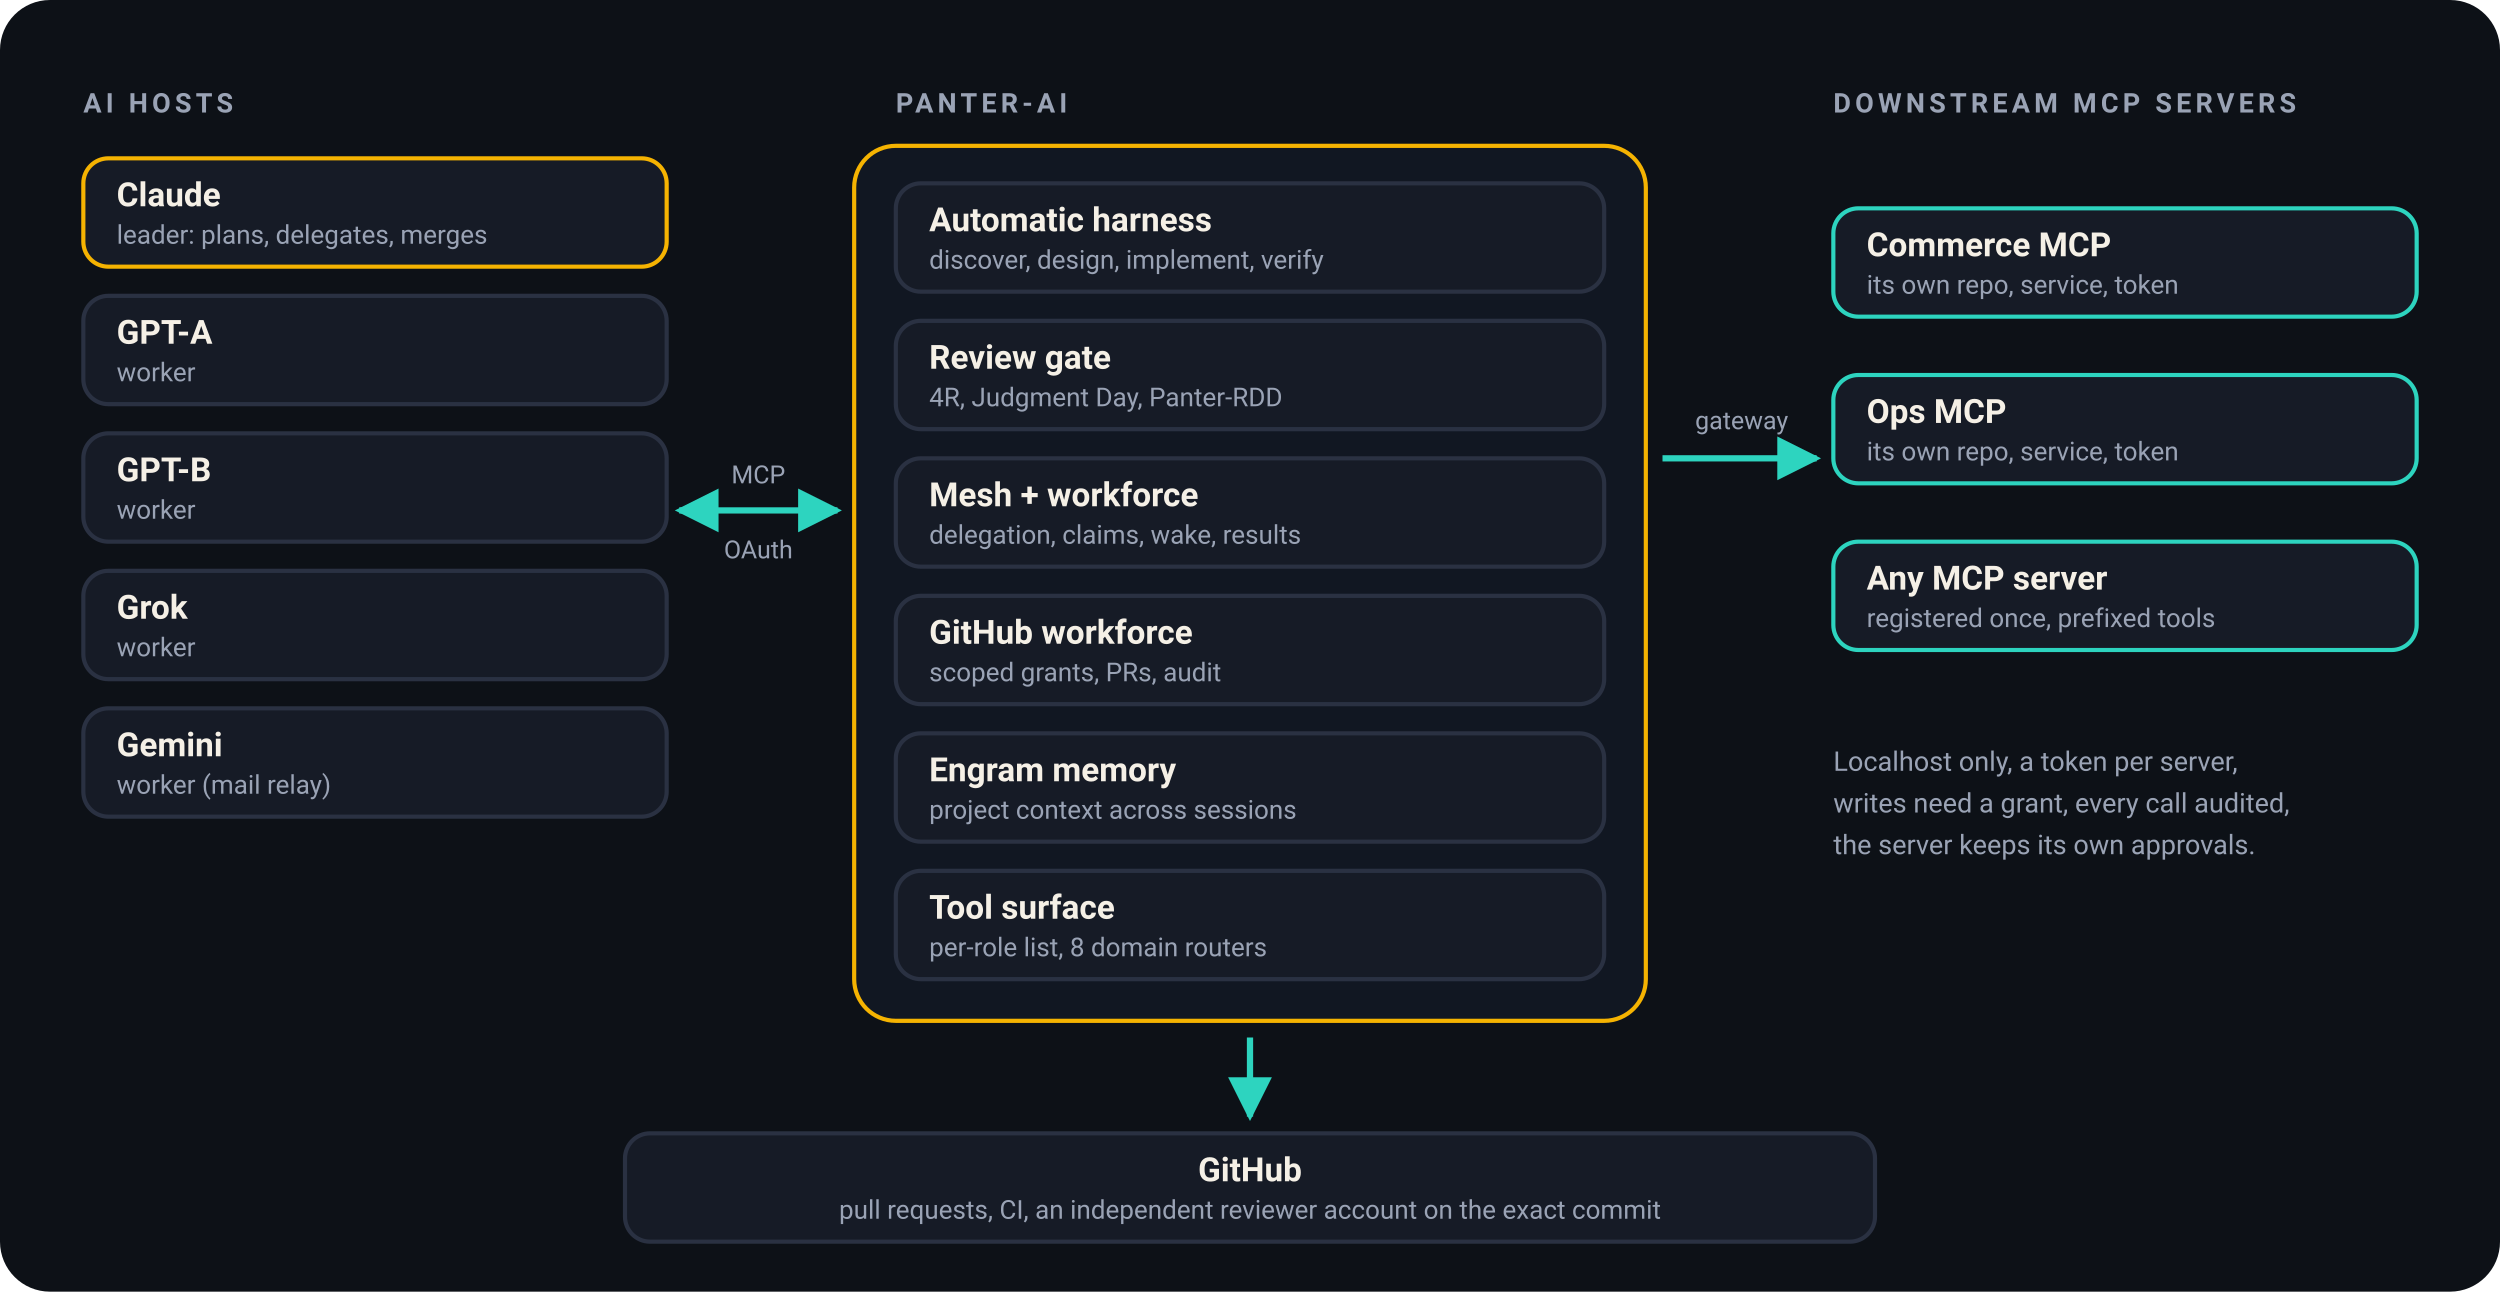
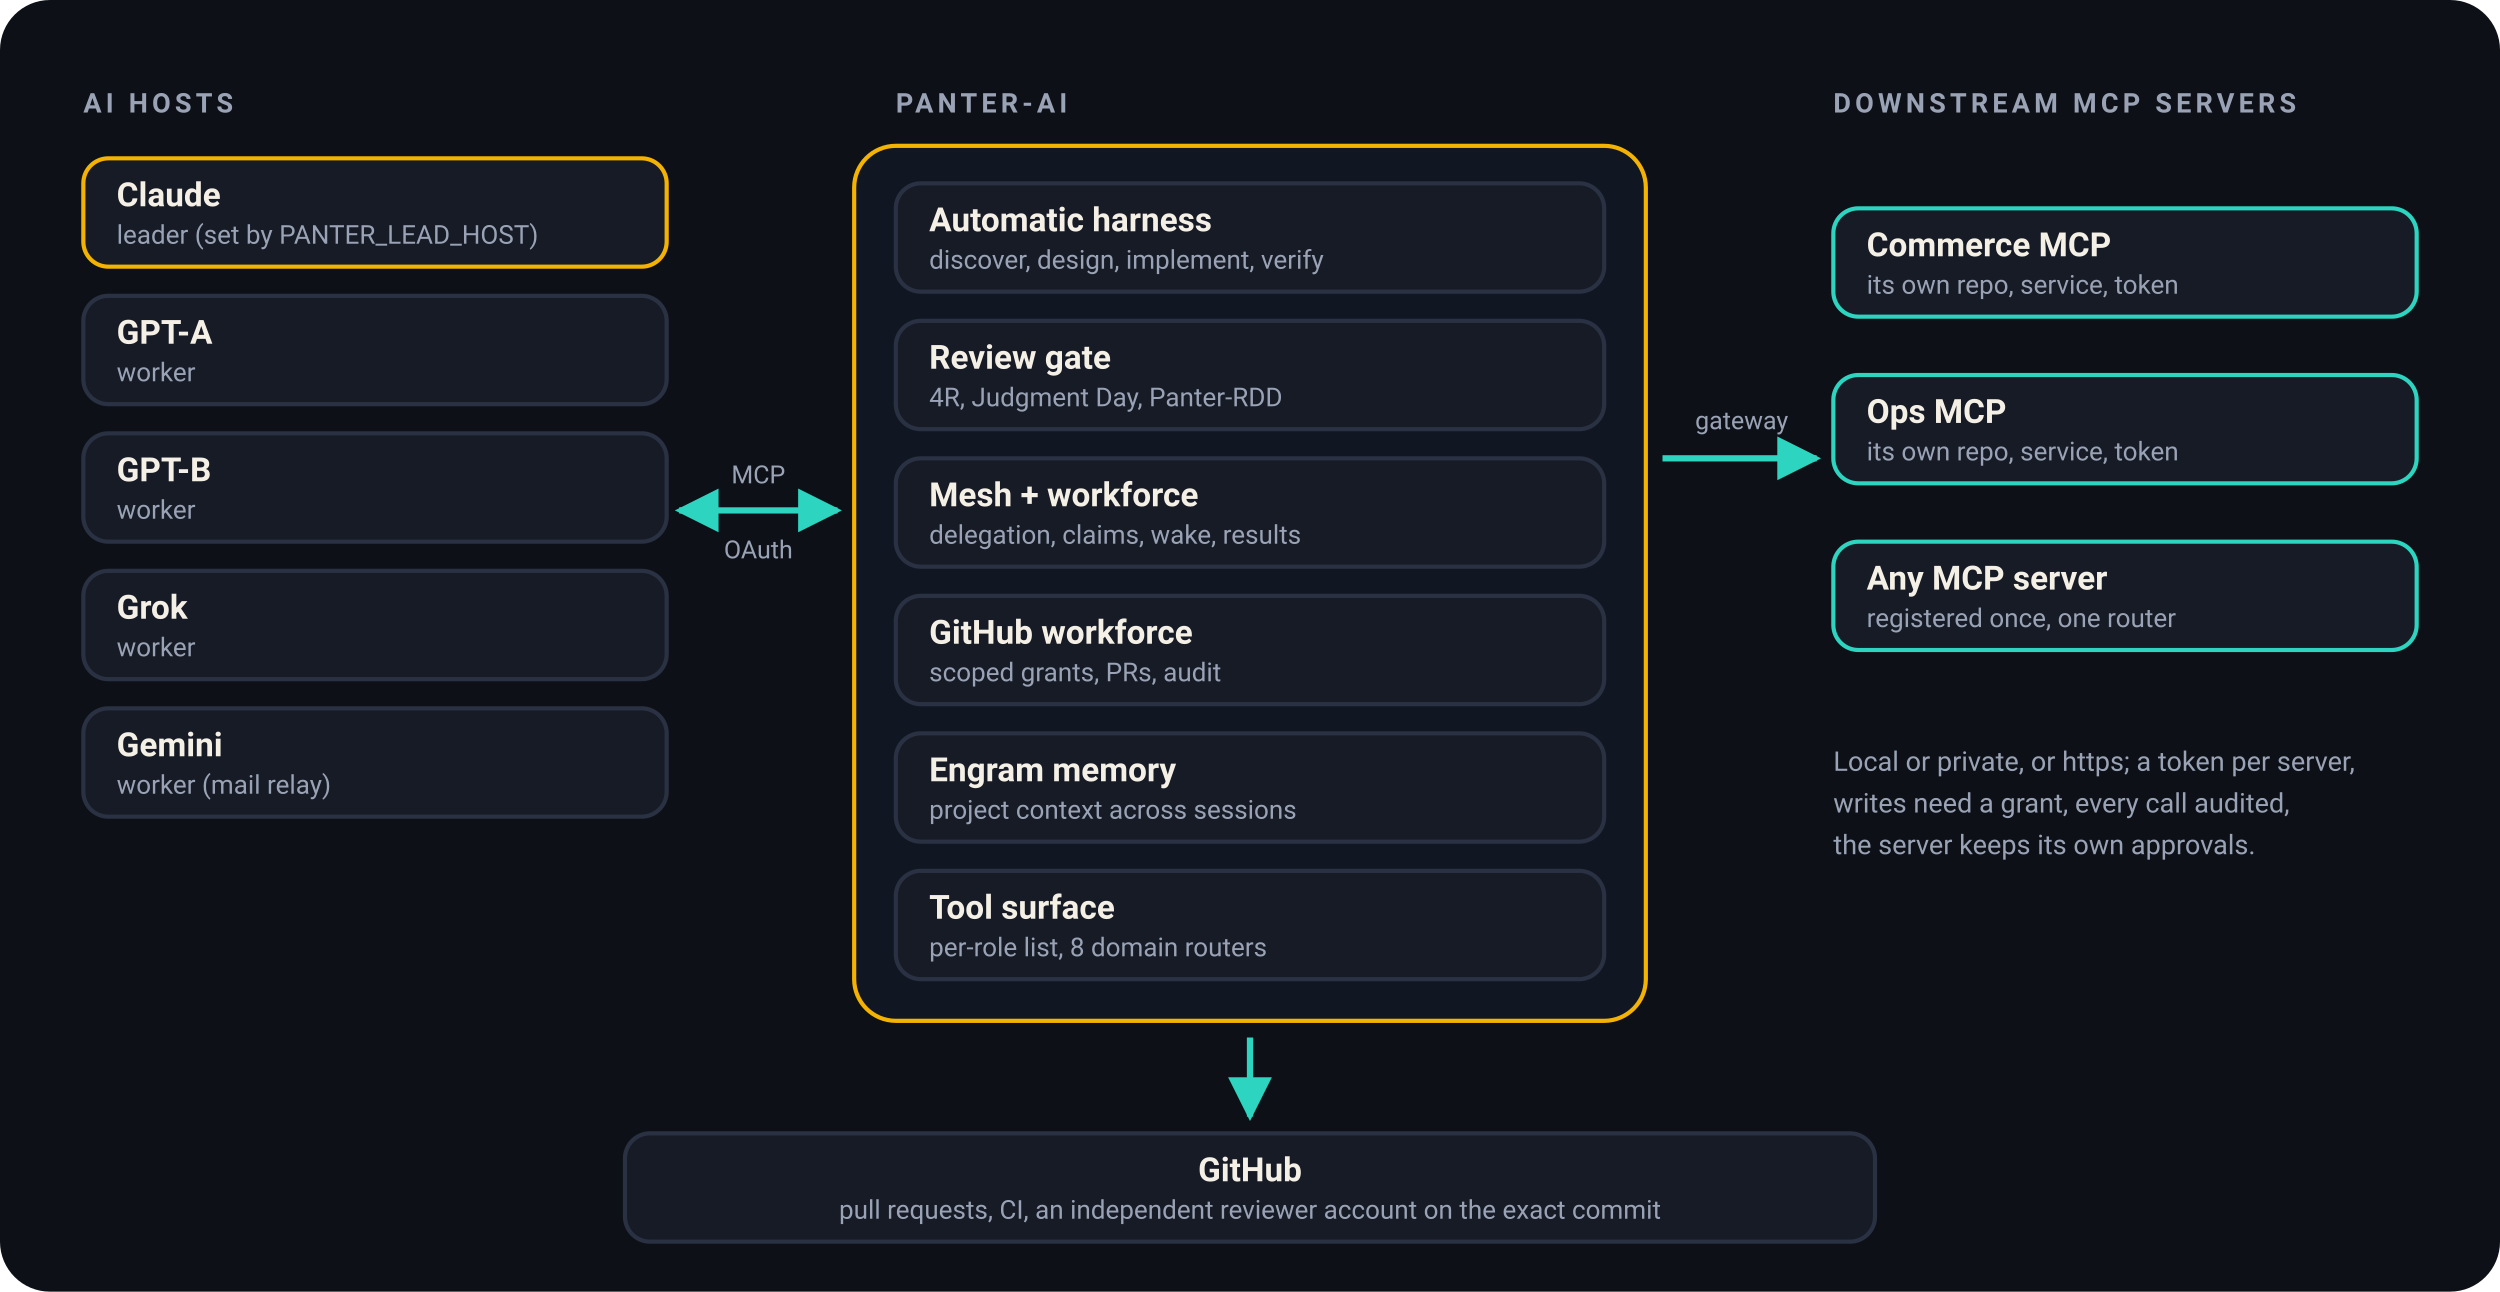
<svg xmlns="http://www.w3.org/2000/svg" viewBox="0 0 1200 620" width="1200" height="620" role="img" aria-labelledby="pa-title pa-desc">
  <defs>
    <marker id="pa-arrow" viewBox="0 0 10 10" refX="9" refY="5" markerWidth="7" markerHeight="7" orient="auto-start-reverse">
      <path d="M0 0 L10 5 L0 10 Z" fill="#2dd4bf" />
    </marker>
  </defs>
  <rect width="1200" height="620" rx="24" fill="#0d1117" />
  <text x="40" y="54" font-family="ui-sans-serif, system-ui, -apple-system, 'Segoe UI', Roboto, Helvetica, Arial, sans-serif" font-size="13" font-weight="700" letter-spacing="2" fill="#9aa3b5">AI HOSTS</text>
  <text x="430" y="54" font-family="ui-sans-serif, system-ui, -apple-system, 'Segoe UI', Roboto, Helvetica, Arial, sans-serif" font-size="13" font-weight="700" letter-spacing="2" fill="#9aa3b5">PANTER-AI</text>
  <text x="880" y="54" font-family="ui-sans-serif, system-ui, -apple-system, 'Segoe UI', Roboto, Helvetica, Arial, sans-serif" font-size="13" font-weight="700" letter-spacing="2" fill="#9aa3b5">DOWNSTREAM MCP SERVERS</text>
  <g transform="translate(40 76)">
    <rect width="280" height="52" rx="12" fill="#161b26" stroke="#f5b301" stroke-width="2" />
    <text x="16" y="23" font-family="ui-sans-serif, system-ui, -apple-system, 'Segoe UI', Roboto, Helvetica, Arial, sans-serif" font-size="16" font-weight="700" fill="#f5f0e6">Claude</text>
-     <text x="16" y="41" font-family="ui-sans-serif, system-ui, -apple-system, 'Segoe UI', Roboto, Helvetica, Arial, sans-serif" font-size="12.5" fill="#9aa3b5">leader: plans, delegates, merges</text>
+     <text x="16" y="41" font-family="ui-sans-serif, system-ui, -apple-system, 'Segoe UI', Roboto, Helvetica, Arial, sans-serif" font-size="12.5" fill="#9aa3b5">leader (set by PANTER_LEAD_HOST)</text>
  </g>
  <g transform="translate(40 142)">
    <rect width="280" height="52" rx="12" fill="#161b26" stroke="#2a3142" stroke-width="2" />
    <text x="16" y="23" font-family="ui-sans-serif, system-ui, -apple-system, 'Segoe UI', Roboto, Helvetica, Arial, sans-serif" font-size="16" font-weight="700" fill="#f5f0e6">GPT-A</text>
    <text x="16" y="41" font-family="ui-sans-serif, system-ui, -apple-system, 'Segoe UI', Roboto, Helvetica, Arial, sans-serif" font-size="12.5" fill="#9aa3b5">worker</text>
  </g>
  <g transform="translate(40 208)">
    <rect width="280" height="52" rx="12" fill="#161b26" stroke="#2a3142" stroke-width="2" />
    <text x="16" y="23" font-family="ui-sans-serif, system-ui, -apple-system, 'Segoe UI', Roboto, Helvetica, Arial, sans-serif" font-size="16" font-weight="700" fill="#f5f0e6">GPT-B</text>
    <text x="16" y="41" font-family="ui-sans-serif, system-ui, -apple-system, 'Segoe UI', Roboto, Helvetica, Arial, sans-serif" font-size="12.5" fill="#9aa3b5">worker</text>
  </g>
  <g transform="translate(40 274)">
    <rect width="280" height="52" rx="12" fill="#161b26" stroke="#2a3142" stroke-width="2" />
    <text x="16" y="23" font-family="ui-sans-serif, system-ui, -apple-system, 'Segoe UI', Roboto, Helvetica, Arial, sans-serif" font-size="16" font-weight="700" fill="#f5f0e6">Grok</text>
    <text x="16" y="41" font-family="ui-sans-serif, system-ui, -apple-system, 'Segoe UI', Roboto, Helvetica, Arial, sans-serif" font-size="12.5" fill="#9aa3b5">worker</text>
  </g>
  <g transform="translate(40 340)">
    <rect width="280" height="52" rx="12" fill="#161b26" stroke="#2a3142" stroke-width="2" />
    <text x="16" y="23" font-family="ui-sans-serif, system-ui, -apple-system, 'Segoe UI', Roboto, Helvetica, Arial, sans-serif" font-size="16" font-weight="700" fill="#f5f0e6">Gemini</text>
    <text x="16" y="41" font-family="ui-sans-serif, system-ui, -apple-system, 'Segoe UI', Roboto, Helvetica, Arial, sans-serif" font-size="12.5" fill="#9aa3b5">worker (mail relay)</text>
  </g>
  <rect x="410" y="70" width="380" height="420" rx="20" fill="#111722" stroke="#f5b301" stroke-width="2" />
  <g transform="translate(430 88)">
    <rect width="340" height="52" rx="12" fill="#161b26" stroke="#2a3142" stroke-width="2" />
    <text x="16" y="23" font-family="ui-sans-serif, system-ui, -apple-system, 'Segoe UI', Roboto, Helvetica, Arial, sans-serif" font-size="16" font-weight="700" fill="#f5f0e6">Automatic harness</text>
    <text x="16" y="41" font-family="ui-sans-serif, system-ui, -apple-system, 'Segoe UI', Roboto, Helvetica, Arial, sans-serif" font-size="12.5" fill="#9aa3b5">discover, design, implement, verify</text>
  </g>
  <g transform="translate(430 154)">
    <rect width="340" height="52" rx="12" fill="#161b26" stroke="#2a3142" stroke-width="2" />
    <text x="16" y="23" font-family="ui-sans-serif, system-ui, -apple-system, 'Segoe UI', Roboto, Helvetica, Arial, sans-serif" font-size="16" font-weight="700" fill="#f5f0e6">Review gate</text>
    <text x="16" y="41" font-family="ui-sans-serif, system-ui, -apple-system, 'Segoe UI', Roboto, Helvetica, Arial, sans-serif" font-size="12.5" fill="#9aa3b5">4R, Judgment Day, Panter-RDD</text>
  </g>
  <g transform="translate(430 220)">
    <rect width="340" height="52" rx="12" fill="#161b26" stroke="#2a3142" stroke-width="2" />
    <text x="16" y="23" font-family="ui-sans-serif, system-ui, -apple-system, 'Segoe UI', Roboto, Helvetica, Arial, sans-serif" font-size="16" font-weight="700" fill="#f5f0e6">Mesh + workforce</text>
    <text x="16" y="41" font-family="ui-sans-serif, system-ui, -apple-system, 'Segoe UI', Roboto, Helvetica, Arial, sans-serif" font-size="12.5" fill="#9aa3b5">delegation, claims, wake, results</text>
  </g>
  <g transform="translate(430 286)">
    <rect width="340" height="52" rx="12" fill="#161b26" stroke="#2a3142" stroke-width="2" />
    <text x="16" y="23" font-family="ui-sans-serif, system-ui, -apple-system, 'Segoe UI', Roboto, Helvetica, Arial, sans-serif" font-size="16" font-weight="700" fill="#f5f0e6">GitHub workforce</text>
    <text x="16" y="41" font-family="ui-sans-serif, system-ui, -apple-system, 'Segoe UI', Roboto, Helvetica, Arial, sans-serif" font-size="12.5" fill="#9aa3b5">scoped grants, PRs, audit</text>
  </g>
  <g transform="translate(430 352)">
    <rect width="340" height="52" rx="12" fill="#161b26" stroke="#2a3142" stroke-width="2" />
    <text x="16" y="23" font-family="ui-sans-serif, system-ui, -apple-system, 'Segoe UI', Roboto, Helvetica, Arial, sans-serif" font-size="16" font-weight="700" fill="#f5f0e6">Engram memory</text>
    <text x="16" y="41" font-family="ui-sans-serif, system-ui, -apple-system, 'Segoe UI', Roboto, Helvetica, Arial, sans-serif" font-size="12.5" fill="#9aa3b5">project context across sessions</text>
  </g>
  <g transform="translate(430 418)">
    <rect width="340" height="52" rx="12" fill="#161b26" stroke="#2a3142" stroke-width="2" />
    <text x="16" y="23" font-family="ui-sans-serif, system-ui, -apple-system, 'Segoe UI', Roboto, Helvetica, Arial, sans-serif" font-size="16" font-weight="700" fill="#f5f0e6">Tool surface</text>
    <text x="16" y="41" font-family="ui-sans-serif, system-ui, -apple-system, 'Segoe UI', Roboto, Helvetica, Arial, sans-serif" font-size="12.5" fill="#9aa3b5">per-role list, 8 domain routers</text>
  </g>
  <g transform="translate(880 100)">
    <rect width="280" height="52" rx="12" fill="#161b26" stroke="#2dd4bf" stroke-width="2" />
    <text x="16" y="23" font-family="ui-sans-serif, system-ui, -apple-system, 'Segoe UI', Roboto, Helvetica, Arial, sans-serif" font-size="16" font-weight="700" fill="#f5f0e6">Commerce MCP</text>
    <text x="16" y="41" font-family="ui-sans-serif, system-ui, -apple-system, 'Segoe UI', Roboto, Helvetica, Arial, sans-serif" font-size="12.5" fill="#9aa3b5">its own repo, service, token</text>
  </g>
  <g transform="translate(880 180)">
    <rect width="280" height="52" rx="12" fill="#161b26" stroke="#2dd4bf" stroke-width="2" />
    <text x="16" y="23" font-family="ui-sans-serif, system-ui, -apple-system, 'Segoe UI', Roboto, Helvetica, Arial, sans-serif" font-size="16" font-weight="700" fill="#f5f0e6">Ops MCP</text>
    <text x="16" y="41" font-family="ui-sans-serif, system-ui, -apple-system, 'Segoe UI', Roboto, Helvetica, Arial, sans-serif" font-size="12.5" fill="#9aa3b5">its own repo, service, token</text>
  </g>
  <g transform="translate(880 260)">
    <rect width="280" height="52" rx="12" fill="#161b26" stroke="#2dd4bf" stroke-width="2" />
    <text x="16" y="23" font-family="ui-sans-serif, system-ui, -apple-system, 'Segoe UI', Roboto, Helvetica, Arial, sans-serif" font-size="16" font-weight="700" fill="#f5f0e6">Any MCP server</text>
-     <text x="16" y="41" font-family="ui-sans-serif, system-ui, -apple-system, 'Segoe UI', Roboto, Helvetica, Arial, sans-serif" font-size="12.5" fill="#9aa3b5">registered once, prefixed tools</text>
+     <text x="16" y="41" font-family="ui-sans-serif, system-ui, -apple-system, 'Segoe UI', Roboto, Helvetica, Arial, sans-serif" font-size="12.5" fill="#9aa3b5">registered once, one router</text>
  </g>
  <path d="M326 245 L402 245" stroke="#2dd4bf" stroke-width="3" fill="none" marker-start="url(#pa-arrow)" marker-end="url(#pa-arrow)" />
  <text x="364" y="232" font-family="ui-sans-serif, system-ui, -apple-system, 'Segoe UI', Roboto, Helvetica, Arial, sans-serif" font-size="12" fill="#9aa3b5" text-anchor="middle">MCP</text>
  <text x="364" y="268" font-family="ui-sans-serif, system-ui, -apple-system, 'Segoe UI', Roboto, Helvetica, Arial, sans-serif" font-size="12" fill="#9aa3b5" text-anchor="middle">OAuth</text>
  <path d="M798 220 L872 220" stroke="#2dd4bf" stroke-width="3" fill="none" marker-end="url(#pa-arrow)" />
  <text x="836" y="206" font-family="ui-sans-serif, system-ui, -apple-system, 'Segoe UI', Roboto, Helvetica, Arial, sans-serif" font-size="12" fill="#9aa3b5" text-anchor="middle">gateway</text>
-   <text x="880" y="370" font-family="ui-sans-serif, system-ui, -apple-system, 'Segoe UI', Roboto, Helvetica, Arial, sans-serif" font-size="13" fill="#9aa3b5">Localhost only, a token per server,</text>
+   <text x="880" y="370" font-family="ui-sans-serif, system-ui, -apple-system, 'Segoe UI', Roboto, Helvetica, Arial, sans-serif" font-size="13" fill="#9aa3b5">Local or private, or https; a token per server,</text>
  <text x="880" y="390" font-family="ui-sans-serif, system-ui, -apple-system, 'Segoe UI', Roboto, Helvetica, Arial, sans-serif" font-size="13" fill="#9aa3b5">writes need a grant, every call audited,</text>
  <text x="880" y="410" font-family="ui-sans-serif, system-ui, -apple-system, 'Segoe UI', Roboto, Helvetica, Arial, sans-serif" font-size="13" fill="#9aa3b5">the server keeps its own approvals.</text>
  <path d="M600 498 L600 536" stroke="#2dd4bf" stroke-width="3" fill="none" marker-end="url(#pa-arrow)" />
  <rect x="300" y="544" width="600" height="52" rx="12" fill="#161b26" stroke="#2a3142" stroke-width="2" />
  <text x="600" y="567" font-family="ui-sans-serif, system-ui, -apple-system, 'Segoe UI', Roboto, Helvetica, Arial, sans-serif" font-size="16" font-weight="700" fill="#f5f0e6" text-anchor="middle">GitHub</text>
  <text x="600" y="585" font-family="ui-sans-serif, system-ui, -apple-system, 'Segoe UI', Roboto, Helvetica, Arial, sans-serif" font-size="12.5" fill="#9aa3b5" text-anchor="middle">pull requests, CI, an independent reviewer account on the exact commit</text>
</svg>
